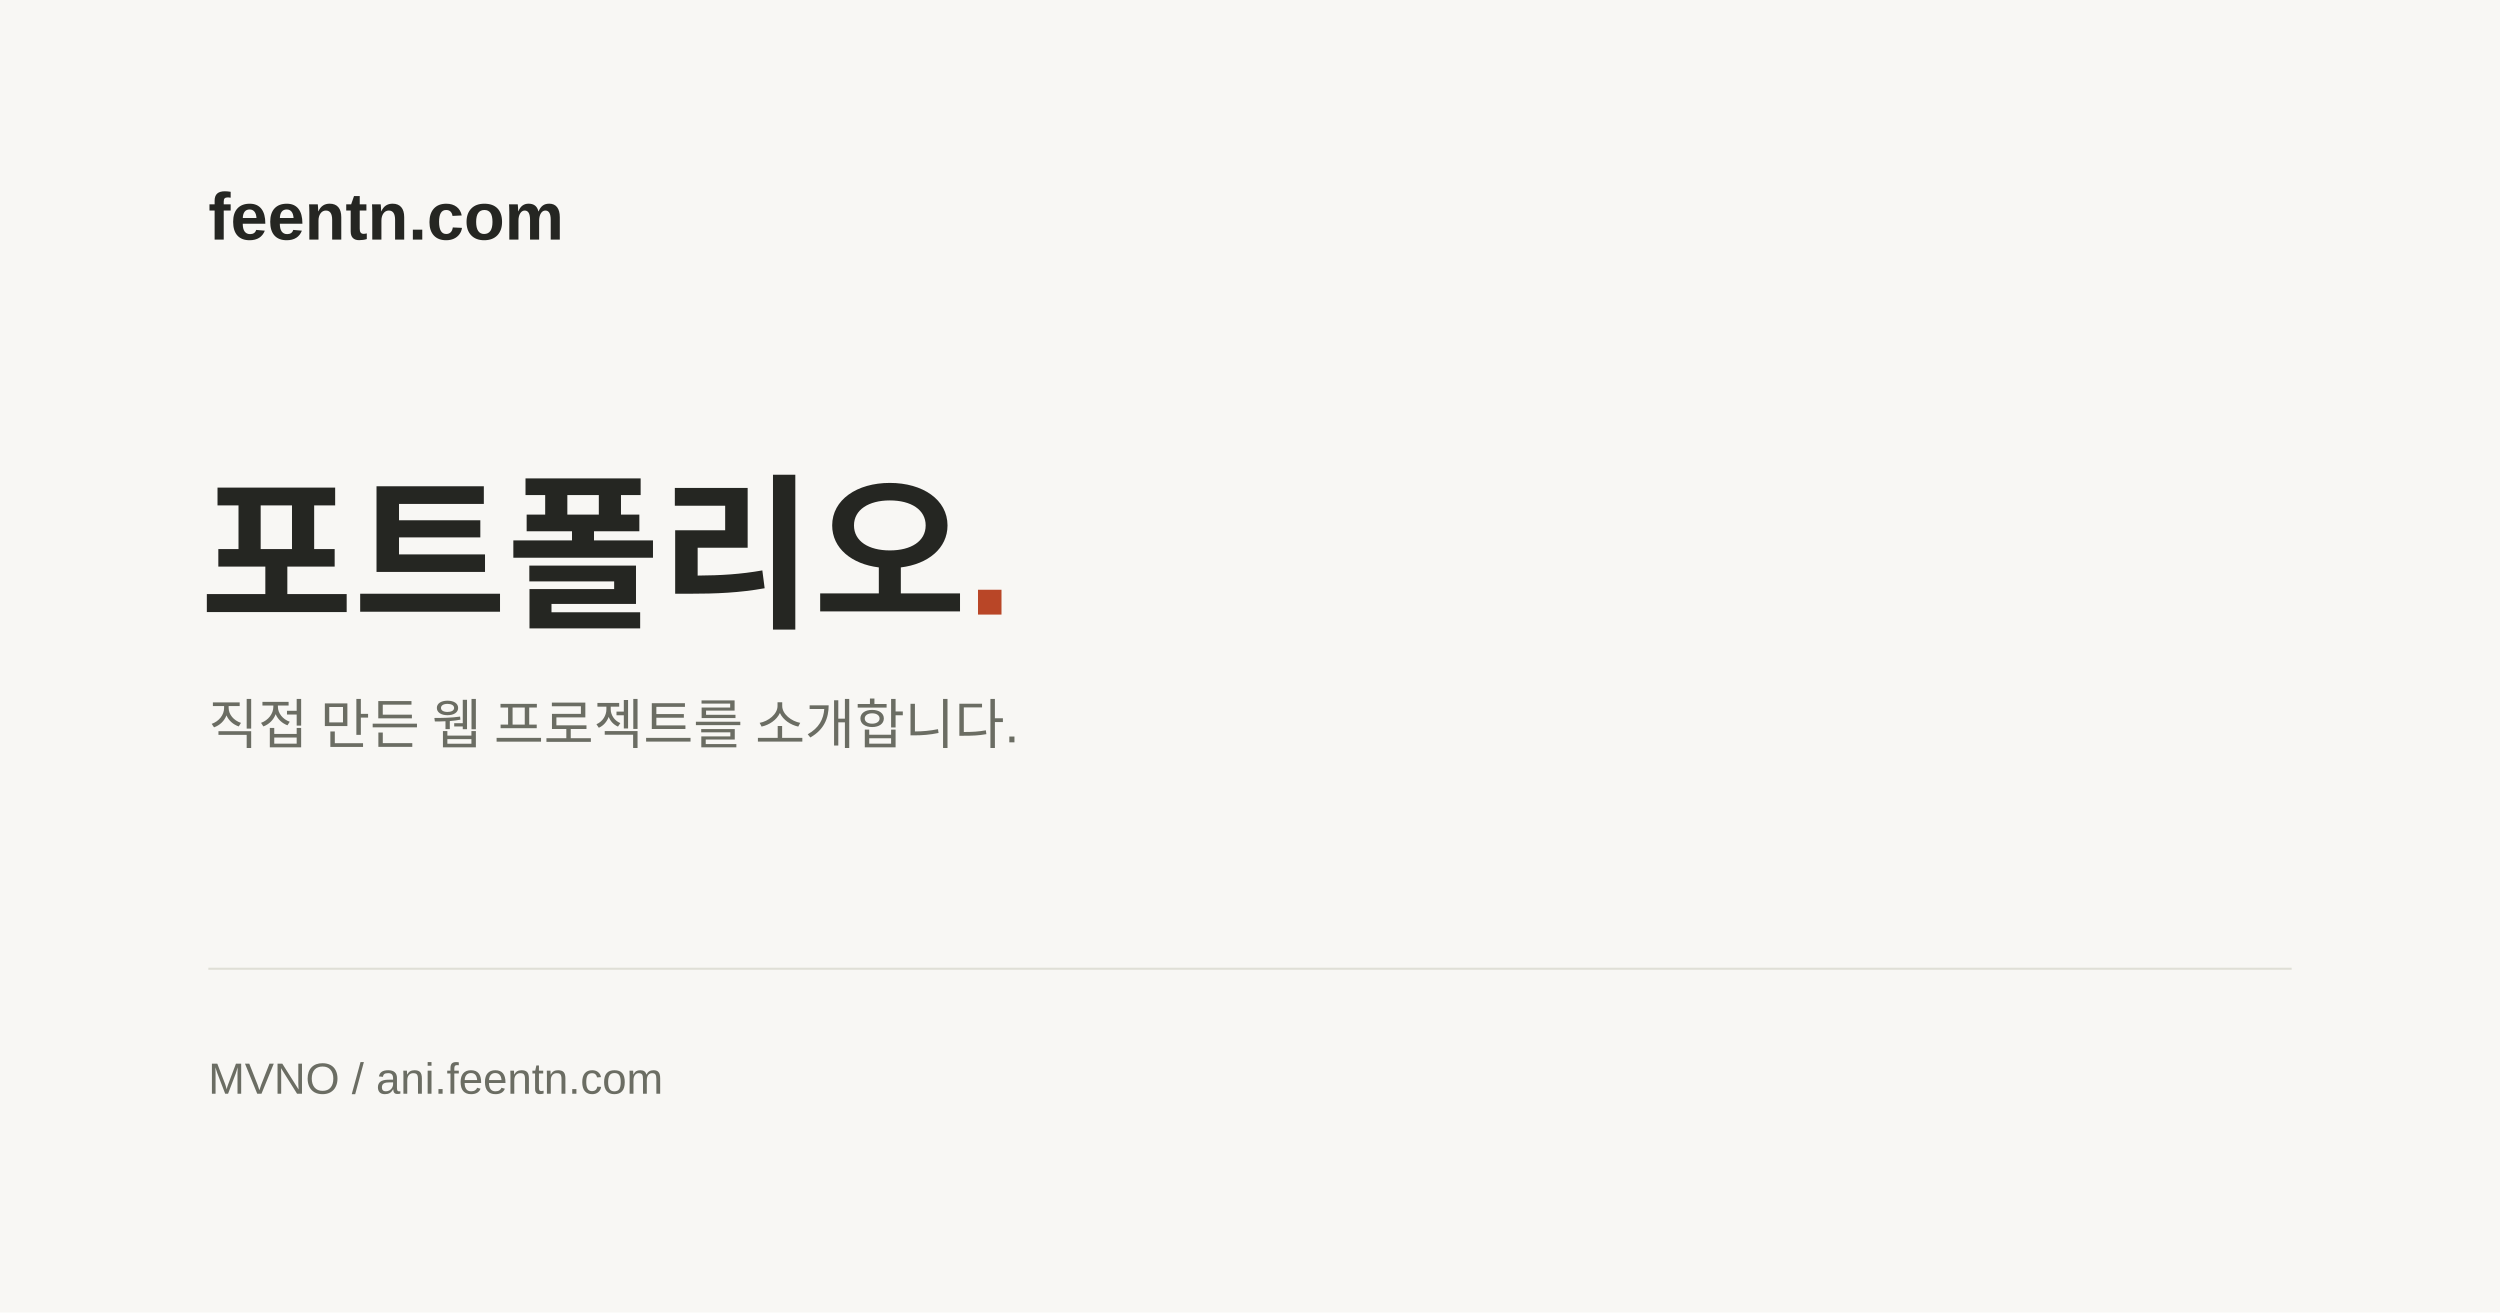
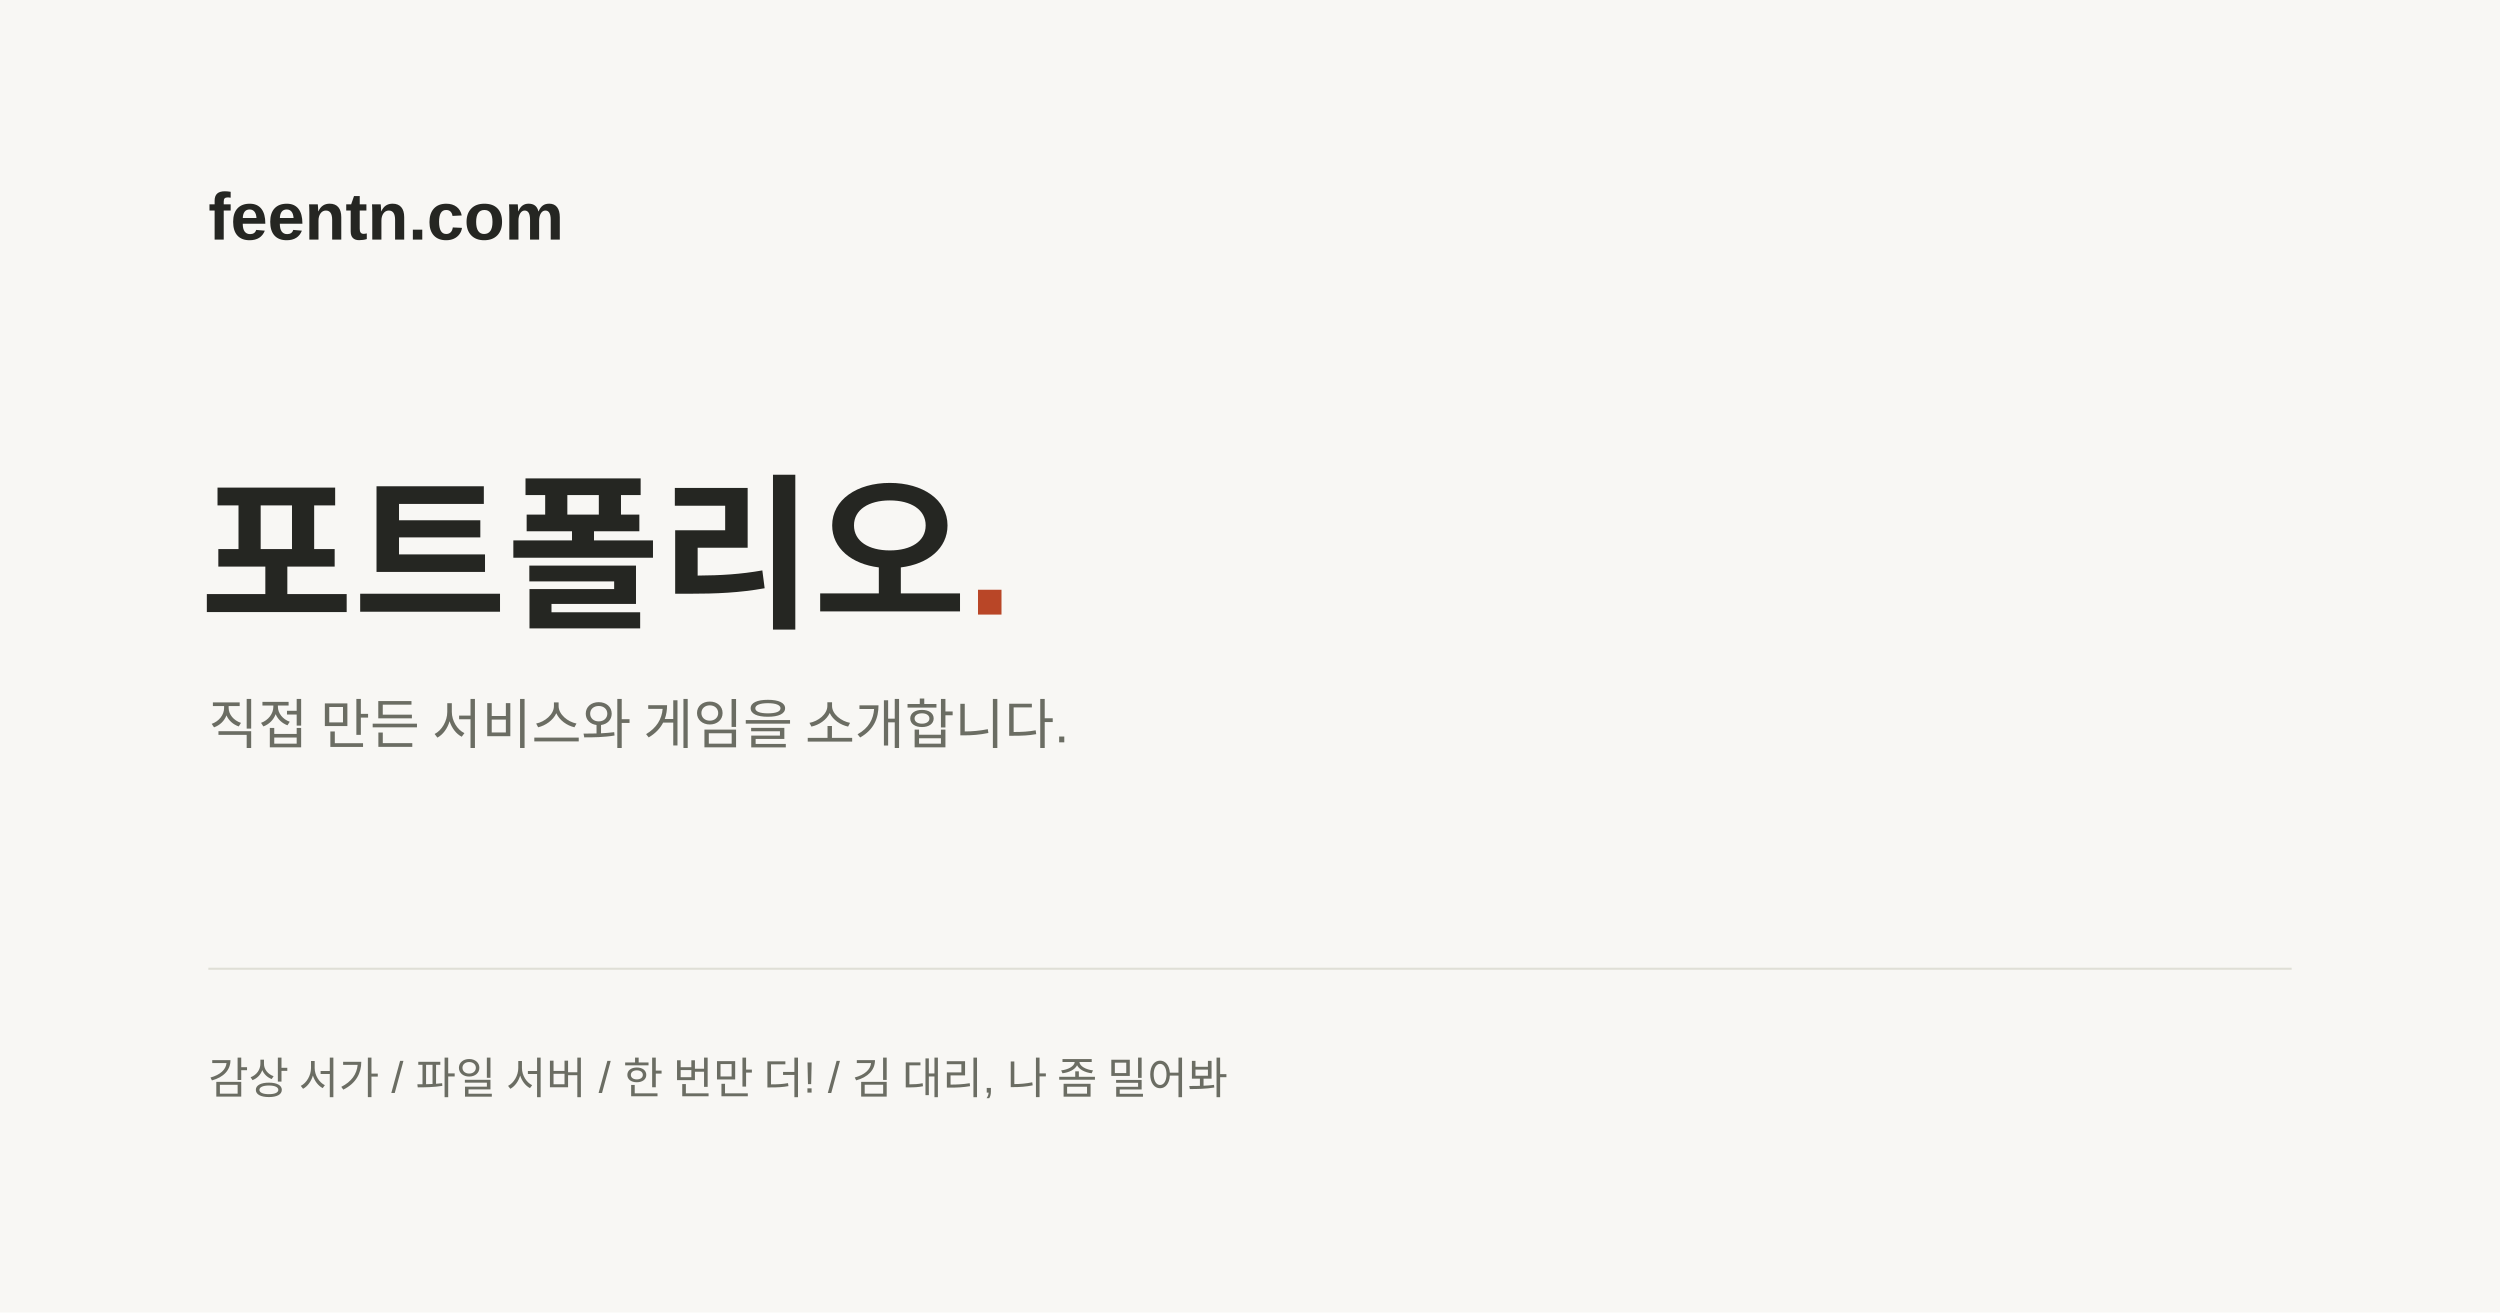
<svg xmlns="http://www.w3.org/2000/svg" width="1200" height="630" viewBox="0 0 1200 630">
  <rect width="1200" height="630" fill="#f8f7f4" />
  <text x="100" y="115" fill="#252622" font-family="Arial,sans-serif" font-size="32" font-weight="600">feentn.com</text>
  <text x="96" y="295" fill="#252622" font-family="Arial,sans-serif" font-size="80" font-weight="600">포트폴리오<tspan fill="#b94627">.</tspan>
  </text>
-   <text x="100" y="357" fill="#6b6d63" font-family="Arial,sans-serif" font-size="26">직접 만든 웹 프로젝트를 소개합니다.</text>
+   <text x="100" y="357" fill="#6b6d63" font-family="Arial,sans-serif" font-size="26">직접 만든 서비스와 게임을 소개합니다.</text>
  <path d="M100 465H1100" stroke="#dfdfd6" />
-   <text x="100" y="525" fill="#6b6d63" font-family="Arial,sans-serif" font-size="21">MVNO / ani.feentn.com</text>
+   <text x="100" y="525" fill="#6b6d63" font-family="Arial,sans-serif" font-size="21">감상 서가 / 파일 서버 / 한 번만 더! / 김 대리, 나 좀 밀어봐</text>
</svg>
